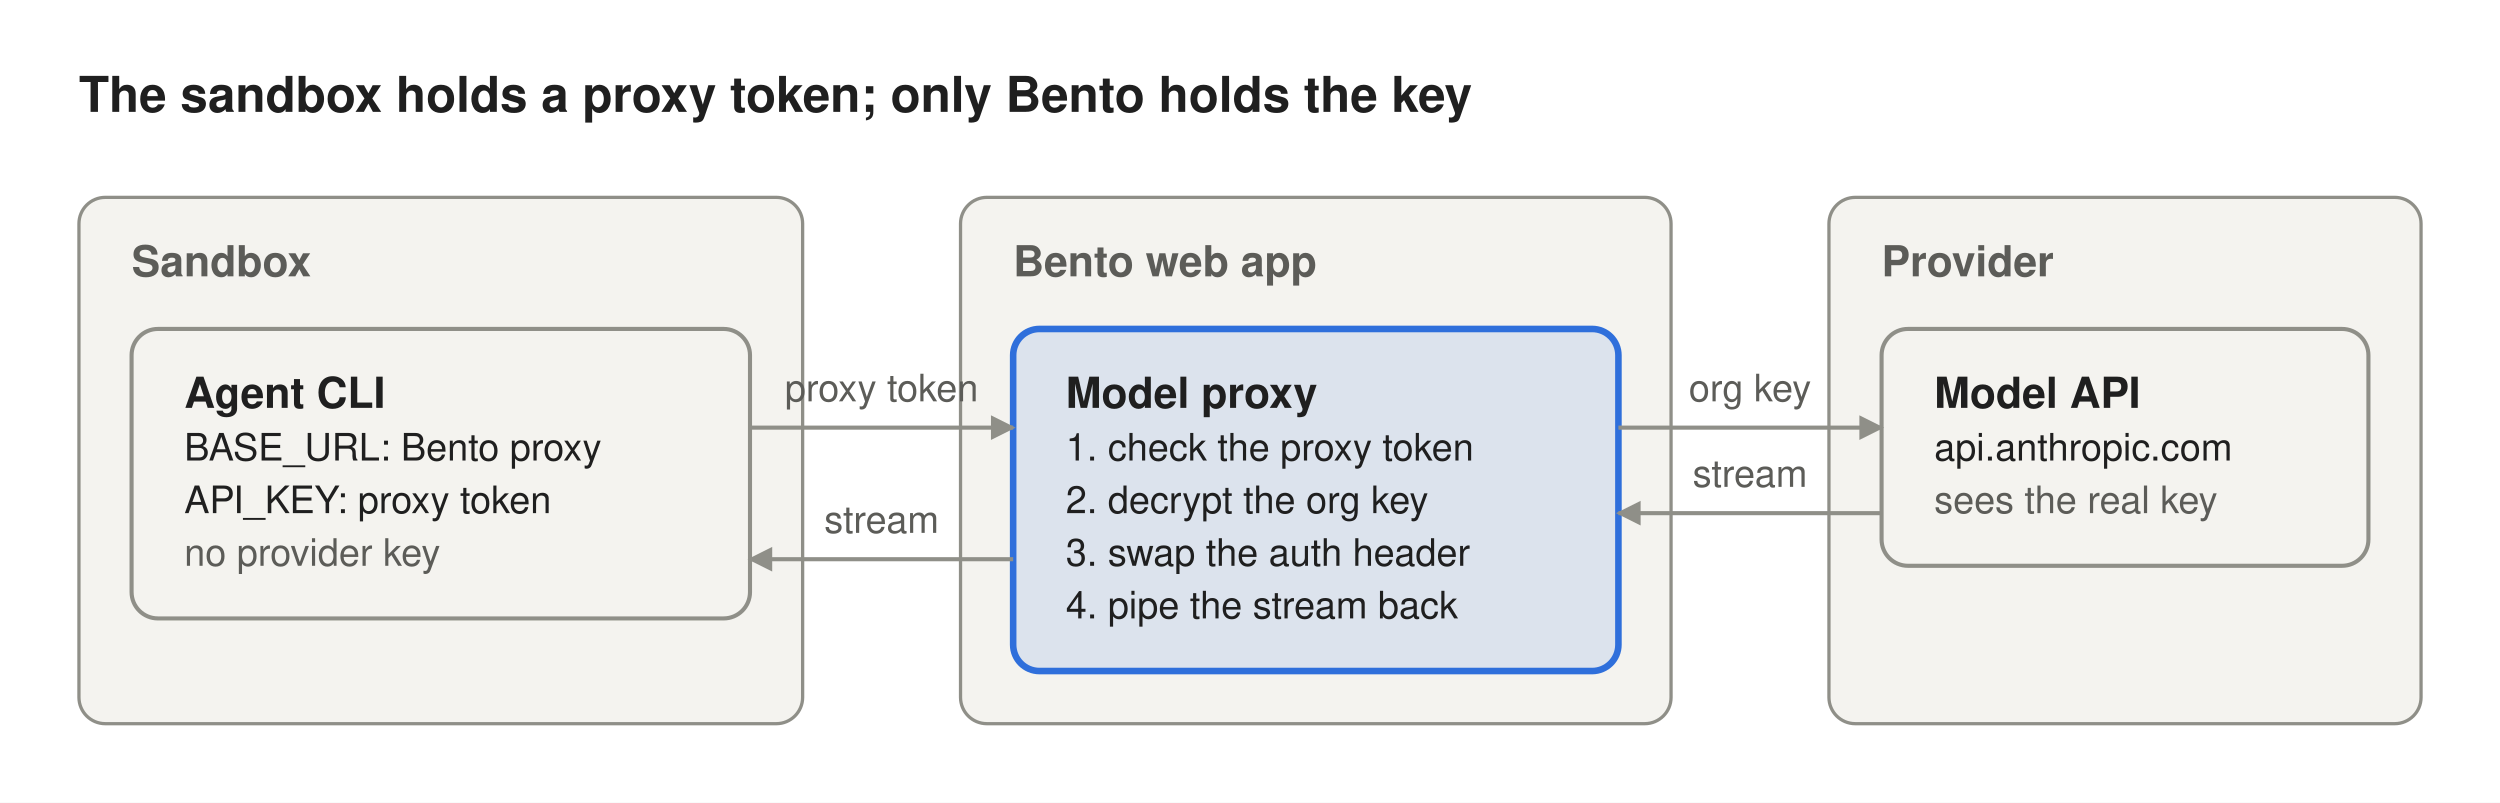
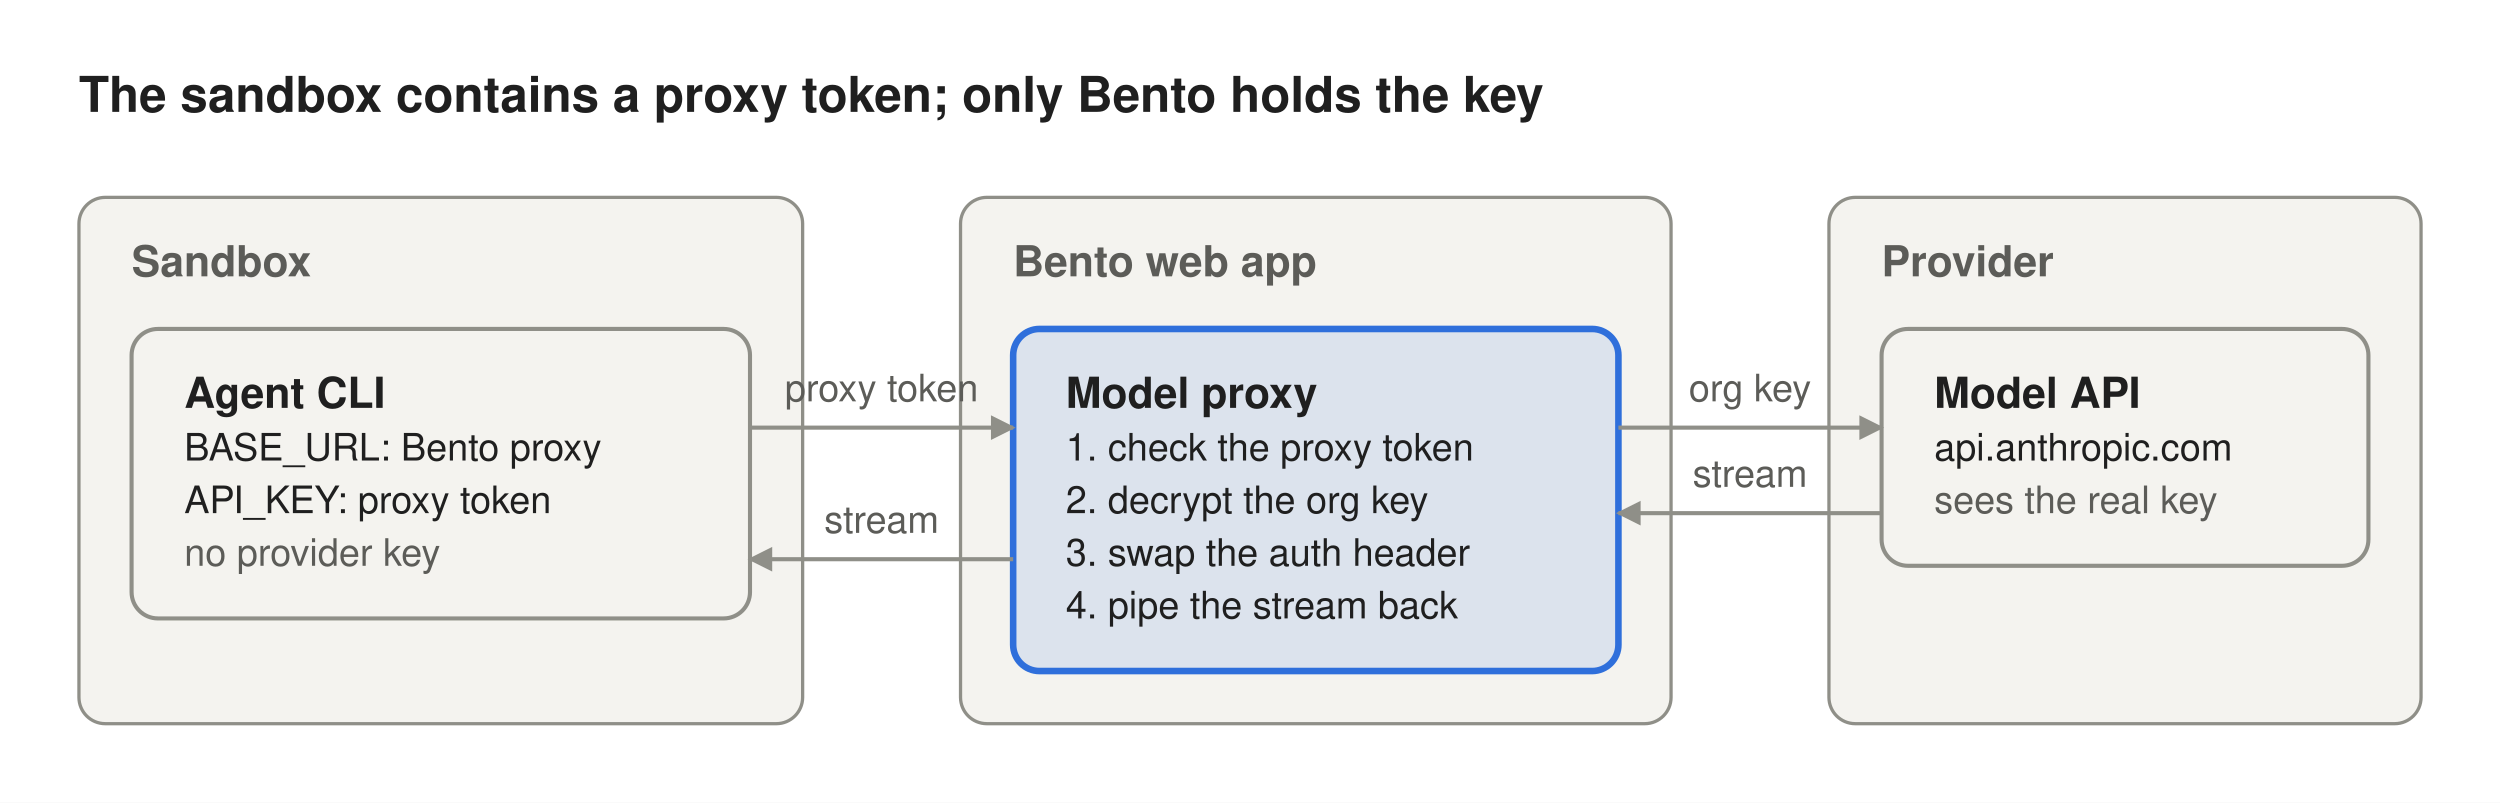
- <svg xmlns="http://www.w3.org/2000/svg" viewBox="0 0 760 244" role="img" aria-label="The sandbox holds a proxy token; only Bento holds the key" font-family="-apple-system, BlinkMacSystemFont, 'Segoe UI', Helvetica, Arial, sans-serif" font-size="13">
+ <svg xmlns="http://www.w3.org/2000/svg" viewBox="0 0 760 244" role="img" aria-label="The sandbox contains a proxy token; only Bento holds the key" font-family="-apple-system, BlinkMacSystemFont, 'Segoe UI', Helvetica, Arial, sans-serif" font-size="13">
  <defs>
    <marker id="arrow" viewBox="0 0 10 10" refX="9" refY="5" markerWidth="6" markerHeight="6" orient="auto-start-reverse">
      <path d="M0 0L10 5L0 10z" fill="#8f8f88" />
    </marker>
  </defs>
  <rect width="760" height="244" fill="#ffffff" />
-   <text x="24" y="34" font-size="15" font-weight="600" fill="#1f1f1f">The sandbox holds a proxy token; only Bento holds the key</text>
+   <text x="24" y="34" font-size="15" font-weight="600" fill="#1f1f1f">The sandbox contains a proxy token; only Bento holds the key</text>
  <rect x="24" y="60" width="220" height="160" rx="8" fill="#f4f3ef" stroke="#8f8f88" />
  <text x="40" y="84" font-weight="600" fill="#5c5c58">Sandbox</text>
  <rect x="40" y="100" width="188" height="88" rx="8" fill="none" stroke="#8f8f88" stroke-width="1.25" />
  <text x="56" y="124" font-weight="600" fill="#1f1f1f">Agent CLI</text>
  <text x="56" y="140" font-size="11.5" fill="#1f1f1f">BASE_URL: Bento proxy</text>
  <text x="56" y="156" font-size="11.5" fill="#1f1f1f">API_KEY: proxy token</text>
  <text x="56" y="172" font-size="11.5" fill="#5c5c58">no provider key</text>
  <rect x="292" y="60" width="216" height="160" rx="8" fill="#f4f3ef" stroke="#8f8f88" />
  <text x="308" y="84" font-weight="600" fill="#5c5c58">Bento web app</text>
  <rect x="308" y="100" width="184" height="104" rx="8" fill="#2f6fdb" fill-opacity="0.12" stroke="#2f6fdb" stroke-width="2" />
  <text x="324" y="124" font-weight="600" fill="#1f1f1f">Model proxy</text>
  <text x="324" y="140" font-size="11.5" fill="#1f1f1f">1. check the proxy token</text>
  <text x="324" y="156" font-size="11.5" fill="#1f1f1f">2. decrypt the org key</text>
  <text x="324" y="172" font-size="11.5" fill="#1f1f1f">3. swap the auth header</text>
  <text x="324" y="188" font-size="11.5" fill="#1f1f1f">4. pipe the stream back</text>
  <rect x="556" y="60" width="180" height="160" rx="8" fill="#f4f3ef" stroke="#8f8f88" />
  <text x="572" y="84" font-weight="600" fill="#5c5c58">Provider</text>
  <rect x="572" y="100" width="148" height="72" rx="8" fill="none" stroke="#8f8f88" stroke-width="1.25" />
  <text x="588" y="124" font-weight="600" fill="#1f1f1f">Model API</text>
  <text x="588" y="140" font-size="11.5" fill="#1f1f1f">api.anthropic.com</text>
  <text x="588" y="156" font-size="11.5" fill="#5c5c58">sees the real key</text>
  <g fill="none" stroke="#8f8f88" stroke-width="1.25">
    <path d="M228 130H308" marker-end="url(#arrow)" />
    <path d="M308 170H228" marker-end="url(#arrow)" />
    <path d="M492 130H572" marker-end="url(#arrow)" />
    <path d="M572 156H492" marker-end="url(#arrow)" />
  </g>
  <text x="268" y="122" text-anchor="middle" font-size="11.5" fill="#5c5c58">proxy token</text>
  <text x="268" y="162" text-anchor="middle" font-size="11.5" fill="#5c5c58">stream</text>
  <text x="532" y="122" text-anchor="middle" font-size="11.5" fill="#5c5c58">org key</text>
  <text x="532" y="148" text-anchor="middle" font-size="11.5" fill="#5c5c58">stream</text>
</svg>
